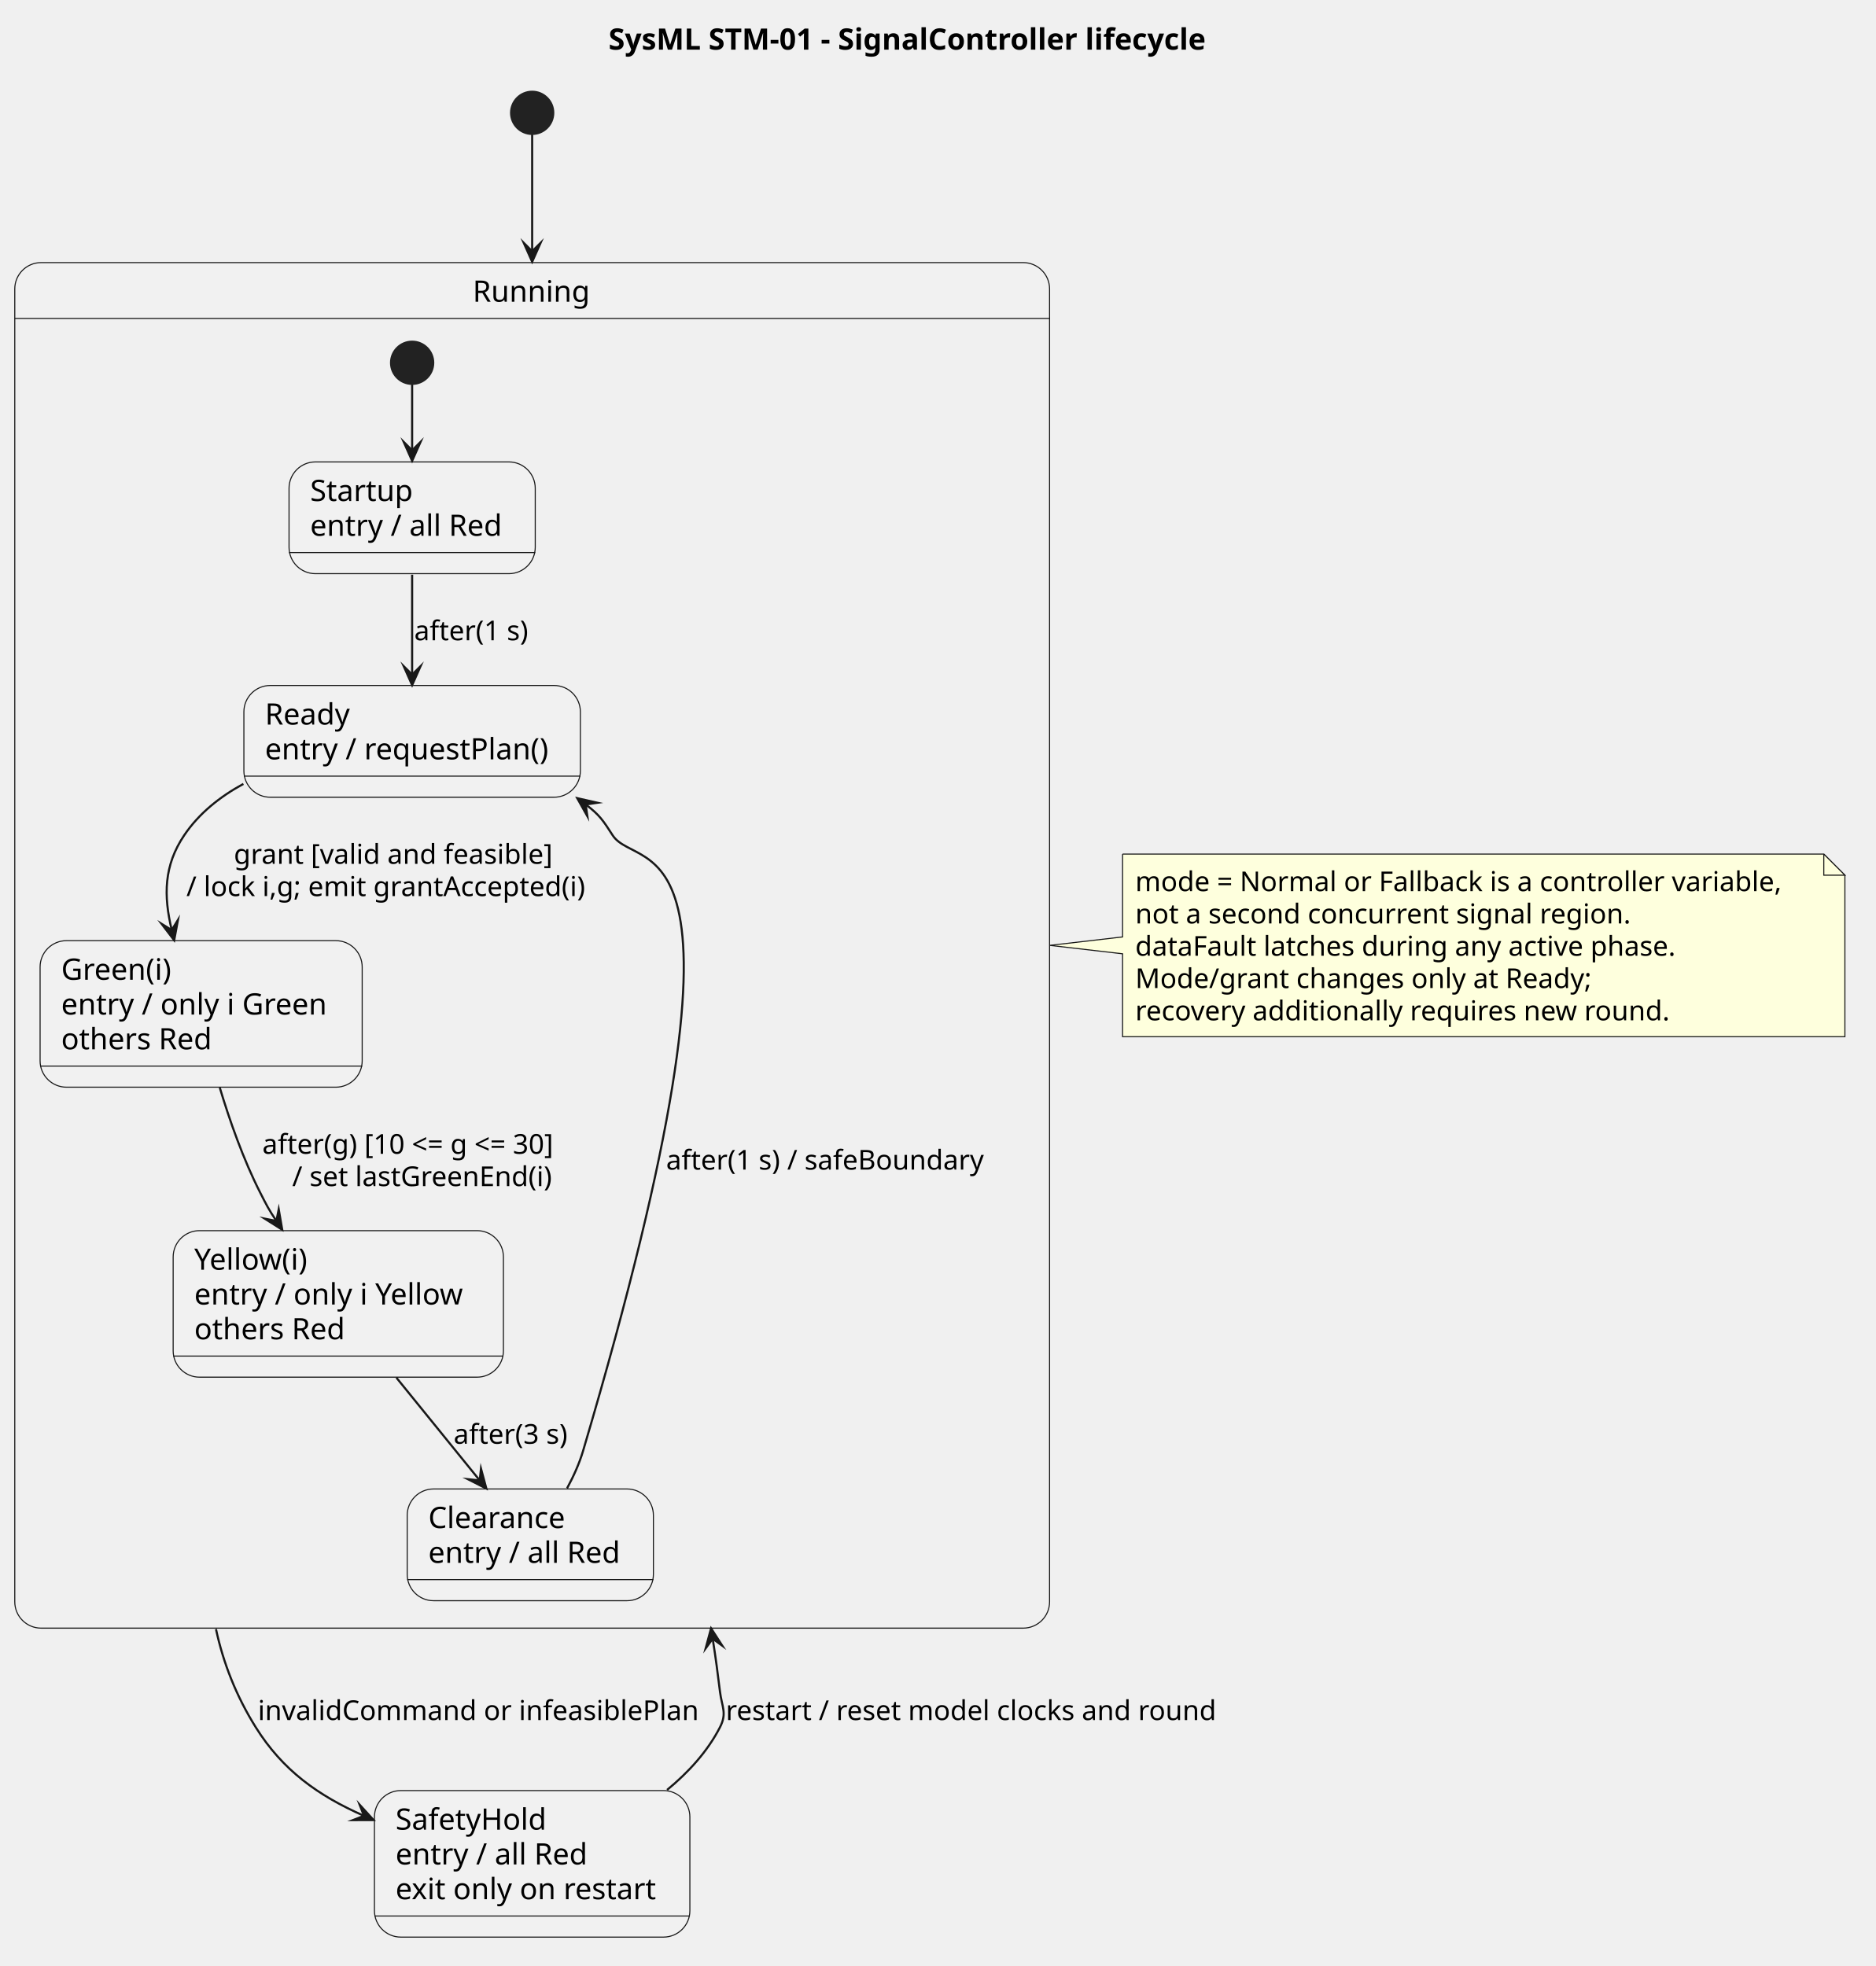
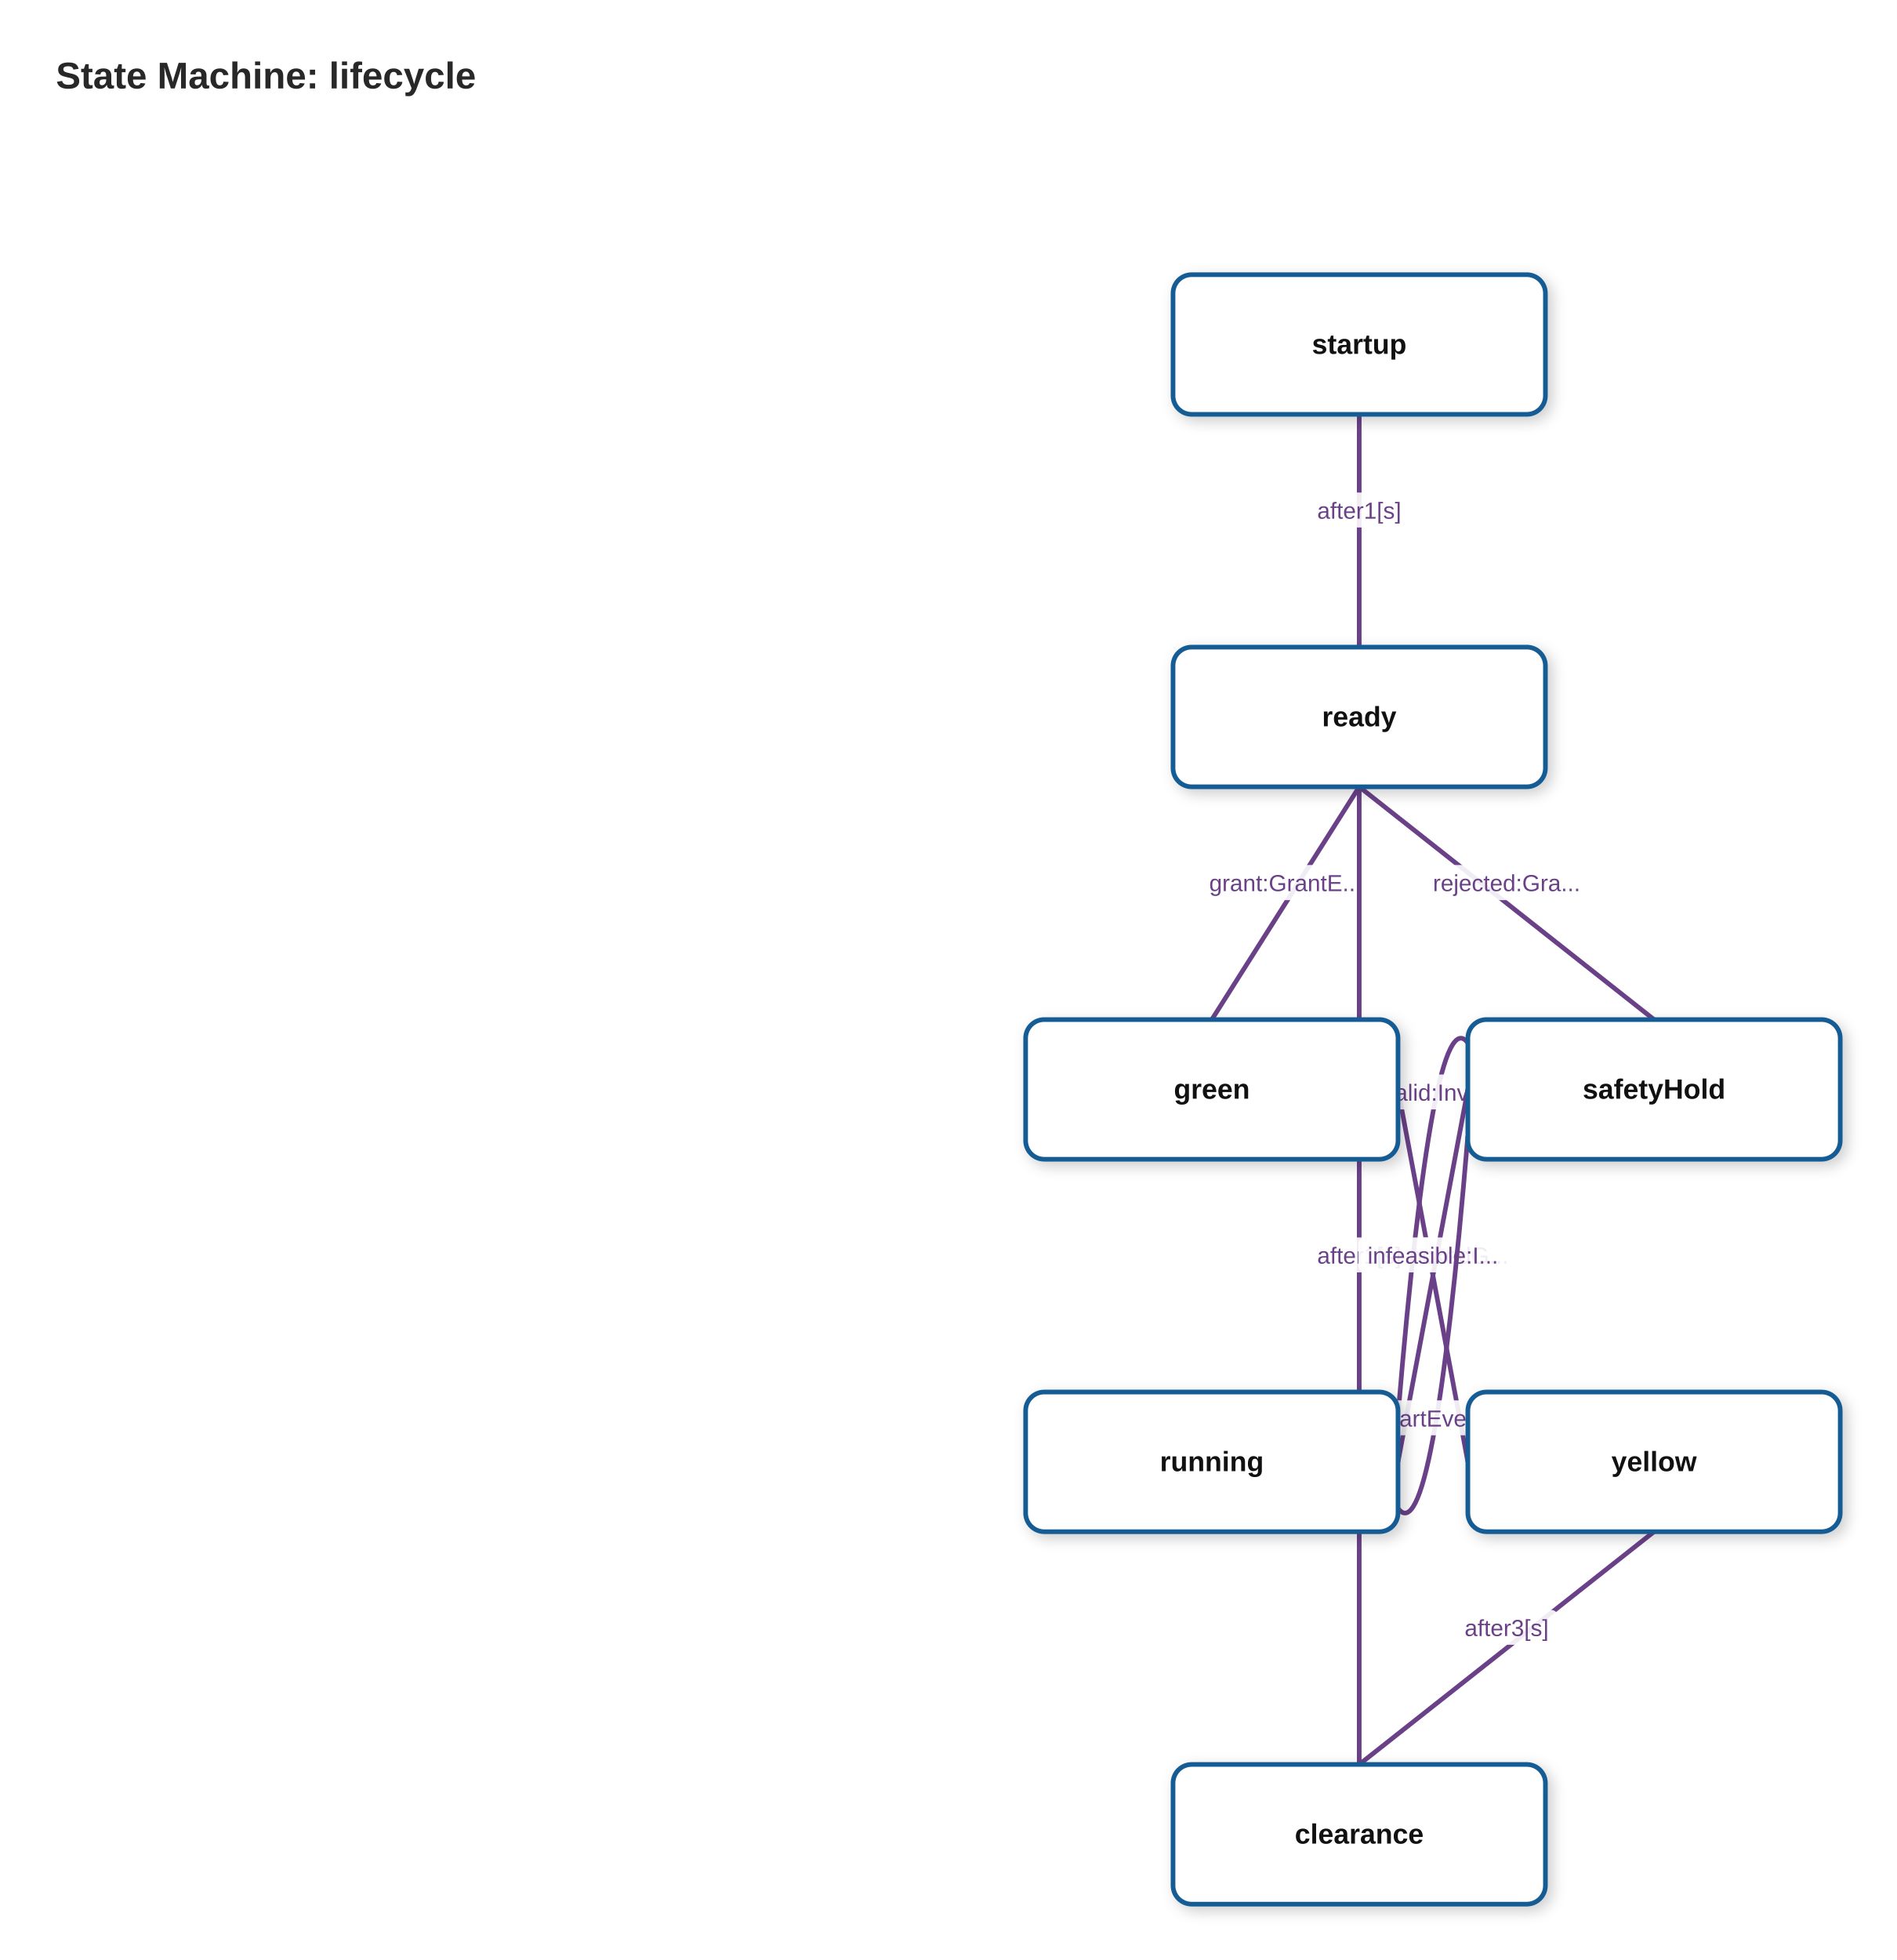
- <svg xmlns="http://www.w3.org/2000/svg" version="1.1" data-diagram-type="STATE" style="width:889px;height:932px;background:#FFFFFF;" width="889px" height="932px" viewBox="0 0 889 932" zoomAndPan="magnify" preserveAspectRatio="none" contentStyleType="text/css">
-   <defs />
-   <g font-family="sans-serif" lengthAdjust="spacing">
-     <g class="title" data-source-line="2">
-       <text x="288.414" y="23.535" fill="#000" font-size="14" textLength="305.56" font-weight="700">SysML STM-01 - SignalController lifecycle</text>
+ <svg xmlns="http://www.w3.org/2000/svg" width="815" height="842" viewBox="56 -8 815 842">
+   <rect x="56" y="-8" width="815" height="842" fill="#fff" />
+   <rect x="0" y="0" width="1760" height="1100" fill="rgb(255, 255, 255)" />
+   <g>
+     <g class="state-transitions">
+       <path d="M 640 170 Q 640 220 640 270" class="transition-path" style="stroke: rgb(106, 65, 136); stroke-width: 2px; fill: none; " />
+       <rect x="617.93" y="203.594" width="44.141" height="15" rx="3" style="fill: rgb(255, 255, 255); opacity: 0.9;stroke-width: 1px; " />
+       <text x="640" y="212" text-anchor="middle" dominant-baseline="middle" style="font-size: 10px; fill: rgb(106, 65, 136); font-weight: 500; font-family: Arial, -apple-system, &quot;system-ui&quot;, &quot;Segoe UI&quot;, Roboto, Oxygen, Ubuntu, Cantarell, sans-serif;">after1[s]</text>
+       <path d="M 640 330 Q 608.333 380 576.667 430" class="transition-path" style="stroke: rgb(106, 65, 136); stroke-width: 2px; fill: none; " />
+       <rect x="571.536" y="363.594" width="73.594" height="15.104" rx="3" style="fill: rgb(255, 255, 255); opacity: 0.9;stroke-width: 1px; " />
+       <text x="608.333" y="372" text-anchor="middle" dominant-baseline="middle" style="font-size: 10px; fill: rgb(106, 65, 136); font-weight: 500; font-family: Arial, -apple-system, &quot;system-ui&quot;, &quot;Segoe UI&quot;, Roboto, Oxygen, Ubuntu, Cantarell, sans-serif;">grant:GrantE...</text>
+       <path d="M 640 330 Q 703.333 380 766.667 430" class="transition-path" style="stroke: rgb(106, 65, 136); stroke-width: 2px; fill: none; " />
+       <rect x="667.654" y="363.594" width="71.359" height="15.104" rx="3" style="fill: rgb(255, 255, 255); opacity: 0.9;stroke-width: 1px; " />
+       <text x="703.333" y="372" text-anchor="middle" dominant-baseline="middle" style="font-size: 10px; fill: rgb(106, 65, 136); font-weight: 500; font-family: Arial, -apple-system, &quot;system-ui&quot;, &quot;Segoe UI&quot;, Roboto, Oxygen, Ubuntu, Cantarell, sans-serif;">rejected:Gra...</text>
+       <path d="M 656.667 460 Q 671.667 540 686.667 620" class="transition-path" style="stroke: rgb(106, 65, 136); stroke-width: 2px; fill: none; " />
+       <rect x="635.151" y="523.594" width="73.031" height="15" rx="3" style="fill: rgb(255, 255, 255); opacity: 0.9;stroke-width: 1px; " />
+       <text x="671.667" y="532" text-anchor="middle" dominant-baseline="middle" style="font-size: 10px; fill: rgb(106, 65, 136); font-weight: 500; font-family: Arial, -apple-system, &quot;system-ui&quot;, &quot;Segoe UI&quot;, Roboto, Oxygen, Ubuntu, Cantarell, sans-serif;">afterlockedG...</text>
+       <path d="M 766.667 650 Q 703.333 700 640 750" class="transition-path" style="stroke: rgb(106, 65, 136); stroke-width: 2px; fill: none; " />
+       <rect x="681.263" y="683.594" width="44.141" height="15" rx="3" style="fill: rgb(255, 255, 255); opacity: 0.9;stroke-width: 1px; " />
+       <text x="703.333" y="692" text-anchor="middle" dominant-baseline="middle" style="font-size: 10px; fill: rgb(106, 65, 136); font-weight: 500; font-family: Arial, -apple-system, &quot;system-ui&quot;, &quot;Segoe UI&quot;, Roboto, Oxygen, Ubuntu, Cantarell, sans-serif;">after3[s]</text>
+       <path d="M 640 750 Q 640 540 640 330" class="transition-path" style="stroke: rgb(106, 65, 136); stroke-width: 2px; fill: none; " />
+       <rect x="617.93" y="523.594" width="44.141" height="15" rx="3" style="fill: rgb(255, 255, 255); opacity: 0.9;stroke-width: 1px; " />
+       <text x="640" y="532" text-anchor="middle" dominant-baseline="middle" style="font-size: 10px; fill: rgb(106, 65, 136); font-weight: 500; font-family: Arial, -apple-system, &quot;system-ui&quot;, &quot;Segoe UI&quot;, Roboto, Oxygen, Ubuntu, Cantarell, sans-serif;">after1[s]</text>
+       <path d="M 656.667 600 Q 671.667 420 686.667 440" class="transition-path" style="stroke: rgb(106, 65, 136); stroke-width: 2px; fill: none; " />
+       <rect x="638.479" y="453.594" width="66.375" height="15" rx="3" style="fill: rgb(255, 255, 255); opacity: 0.9;stroke-width: 1px; " />
+       <text x="671.667" y="462" text-anchor="middle" dominant-baseline="middle" style="font-size: 10px; fill: rgb(106, 65, 136); font-weight: 500; font-family: Arial, -apple-system, &quot;system-ui&quot;, &quot;Segoe UI&quot;, Roboto, Oxygen, Ubuntu, Cantarell, sans-serif;">invalid:Inva...</text>
+       <path d="M 656.667 620 Q 671.667 540 686.667 460" class="transition-path" style="stroke: rgb(106, 65, 136); stroke-width: 2px; fill: none; " />
+       <rect x="639.589" y="523.594" width="64.156" height="15" rx="3" style="fill: rgb(255, 255, 255); opacity: 0.9;stroke-width: 1px; " />
+       <text x="671.667" y="532" text-anchor="middle" dominant-baseline="middle" style="font-size: 10px; fill: rgb(106, 65, 136); font-weight: 500; font-family: Arial, -apple-system, &quot;system-ui&quot;, &quot;Segoe UI&quot;, Roboto, Oxygen, Ubuntu, Cantarell, sans-serif;">infeasible:I...</text>
+       <path d="M 686.667 480 Q 671.667 660 656.667 640" class="transition-path" style="stroke: rgb(106, 65, 136); stroke-width: 2px; fill: none; " />
+       <rect x="636.542" y="593.594" width="70.25" height="15" rx="3" style="fill: rgb(255, 255, 255); opacity: 0.9;stroke-width: 1px; " />
+       <text x="671.667" y="602" text-anchor="middle" dominant-baseline="middle" style="font-size: 10px; fill: rgb(106, 65, 136); font-weight: 500; font-family: Arial, -apple-system, &quot;system-ui&quot;, &quot;Segoe UI&quot;, Roboto, Oxygen, Ubuntu, Cantarell, sans-serif;">restartEvent...</text>
    </g>
-     <g class="entity" data-qualified-name="Running" id="ent0001" data-source-line="4">
-       <path d="M19.5,124.488 L484.943,124.488 A12.5,12.5 0 0 1 497.443,136.988 L497.443,150.977 L7,150.977 L7,136.988 A12.5,12.5 0 0 1 19.5,124.488" fill="#F1F1F1" />
-       <rect x="7" y="124.488" width="490.443" height="647.345" fill="none" style="stroke:#181818;stroke-width:0.5;" rx="12.5" ry="12.5" />
-       <line x1="7" y1="150.977" x2="497.443" y2="150.977" style="stroke:#181818;stroke-width:0.5;" />
-       <text x="224.03" y="143.023" fill="#000" font-size="14" textLength="56.383">Running</text>
-       <g class="entity" data-qualified-name="Running.Startup" id="ent0002" data-source-line="6">
-         <rect x="136.99" y="218.977" width="116.688" height="52.977" fill="#F1F1F1" style="stroke:#181818;stroke-width:0.5;" rx="12.5" ry="12.5" />
-         <line x1="136.99" y1="261.953" x2="253.678" y2="261.953" style="stroke:#181818;stroke-width:0.5;" />
-         <text x="146.99" y="237.512" fill="#000" font-size="14" textLength="48.973">Startup</text>
-         <text x="146.99" y="254" fill="#000" font-size="14" textLength="96.688">entry / all Red</text>
+     <g class="state-nodes">
+       <g class="state-node" data-state-key="running" transform="translate(496.6667, 590)" style="cursor: pointer;">
+         <rect width="160" height="60" rx="8" ry="8" style="fill: url(&quot;#state-gradient-running&quot;); stroke: rgb(24, 92, 148); stroke-width: 2px; filter: drop-shadow(rgba(0, 0, 0, 0.2) 2px 2px 3px);" />
+         <text class="node-name-text" data-element-name="running" x="80" y="34" text-anchor="middle" style="font-size: 12px; font-weight: 600; fill: rgb(17, 17, 17); pointer-events: none; font-family: Arial, -apple-system, &quot;system-ui&quot;, &quot;Segoe UI&quot;, Roboto, Oxygen, Ubuntu, Cantarell, sans-serif;">running</text>
      </g>
-       <g class="entity" data-qualified-name="Running.Ready" id="ent0003" data-source-line="7">
-         <rect x="115.59" y="324.957" width="159.48" height="52.977" fill="#F1F1F1" style="stroke:#181818;stroke-width:0.5;" rx="12.5" ry="12.5" />
-         <line x1="115.59" y1="367.933" x2="275.07" y2="367.933" style="stroke:#181818;stroke-width:0.5;" />
-         <text x="125.59" y="343.492" fill="#000" font-size="14" textLength="40.51">Ready</text>
-         <text x="125.59" y="359.98" fill="#000" font-size="14" textLength="139.48">entry / requestPlan()</text>
+       <g class="state-node" data-state-key="yellow" transform="translate(686.6667, 590)" style="cursor: pointer;">
+         <rect width="160" height="60" rx="8" ry="8" style="fill: url(&quot;#state-gradient-yellow&quot;); stroke: rgb(24, 92, 148); stroke-width: 2px; filter: drop-shadow(rgba(0, 0, 0, 0.2) 2px 2px 3px);" />
+         <text class="node-name-text" data-element-name="yellow" x="80" y="34" text-anchor="middle" style="font-size: 12px; font-weight: 600; fill: rgb(17, 17, 17); pointer-events: none; font-family: Arial, -apple-system, &quot;system-ui&quot;, &quot;Segoe UI&quot;, Roboto, Oxygen, Ubuntu, Cantarell, sans-serif;">yellow</text>
      </g>
-       <g class="entity" data-qualified-name="Running.Green" id="ent0004" data-source-line="8">
-         <rect x="19" y="445.927" width="152.658" height="69.465" fill="#F1F1F1" style="stroke:#181818;stroke-width:0.5;" rx="12.5" ry="12.5" />
-         <line x1="19" y1="505.391" x2="171.658" y2="505.391" style="stroke:#181818;stroke-width:0.5;" />
-         <text x="29" y="464.462" fill="#000" font-size="14" textLength="53.286">Green(i)</text>
-         <text x="29" y="480.95" fill="#000" font-size="14" textLength="132.658">entry / only i Green</text>
-         <text x="29" y="497.438" fill="#000" font-size="14" textLength="73.083">others Red</text>
+       <g class="state-node" data-state-key="startup" transform="translate(560, 110)" style="cursor: pointer;">
+         <rect width="160" height="60" rx="8" ry="8" style="fill: url(&quot;#state-gradient-startup&quot;); stroke: rgb(24, 92, 148); stroke-width: 2px; filter: drop-shadow(rgba(0, 0, 0, 0.2) 2px 2px 3px);" />
+         <text class="node-name-text" data-element-name="startup" x="80" y="34" text-anchor="middle" style="font-size: 12px; font-weight: 600; fill: rgb(17, 17, 17); pointer-events: none; font-family: Arial, -apple-system, &quot;system-ui&quot;, &quot;Segoe UI&quot;, Roboto, Oxygen, Ubuntu, Cantarell, sans-serif;">startup</text>
      </g>
-       <g class="entity" data-qualified-name="Running.Yellow" id="ent0005" data-source-line="9">
-         <rect x="82.07" y="583.397" width="156.527" height="69.465" fill="#F1F1F1" style="stroke:#181818;stroke-width:0.5;" rx="12.5" ry="12.5" />
-         <line x1="82.07" y1="642.861" x2="238.597" y2="642.861" style="stroke:#181818;stroke-width:0.5;" />
-         <text x="92.07" y="601.932" fill="#000" font-size="14" textLength="57.155">Yellow(i)</text>
-         <text x="92.07" y="618.42" fill="#000" font-size="14" textLength="136.527">entry / only i Yellow</text>
-         <text x="92.07" y="634.908" fill="#000" font-size="14" textLength="73.083">others Red</text>
+       <g class="state-node" data-state-key="ready" transform="translate(560, 270)" style="cursor: pointer;">
+         <rect width="160" height="60" rx="8" ry="8" style="fill: url(&quot;#state-gradient-ready&quot;); stroke: rgb(24, 92, 148); stroke-width: 2px; filter: drop-shadow(rgba(0, 0, 0, 0.2) 2px 2px 3px);" />
+         <text class="node-name-text" data-element-name="ready" x="80" y="34" text-anchor="middle" style="font-size: 12px; font-weight: 600; fill: rgb(17, 17, 17); pointer-events: none; font-family: Arial, -apple-system, &quot;system-ui&quot;, &quot;Segoe UI&quot;, Roboto, Oxygen, Ubuntu, Cantarell, sans-serif;">ready</text>
      </g>
-       <g class="entity" data-qualified-name="Running.Clearance" id="ent0006" data-source-line="10">
-         <rect x="192.99" y="705.857" width="116.688" height="52.977" fill="#F1F1F1" style="stroke:#181818;stroke-width:0.5;" rx="12.5" ry="12.5" />
-         <line x1="192.99" y1="748.833" x2="309.678" y2="748.833" style="stroke:#181818;stroke-width:0.5;" />
-         <text x="202.99" y="724.392" fill="#000" font-size="14" textLength="66.384">Clearance</text>
-         <text x="202.99" y="740.88" fill="#000" font-size="14" textLength="96.688">entry / all Red</text>
+       <g class="state-node" data-state-key="green" transform="translate(496.6667, 430)" style="cursor: pointer;">
+         <rect width="160" height="60" rx="8" ry="8" style="fill: url(&quot;#state-gradient-green&quot;); stroke: rgb(24, 92, 148); stroke-width: 2px; filter: drop-shadow(rgba(0, 0, 0, 0.2) 2px 2px 3px);" />
+         <text class="node-name-text" data-element-name="green" x="80" y="34" text-anchor="middle" style="font-size: 12px; font-weight: 600; fill: rgb(17, 17, 17); pointer-events: none; font-family: Arial, -apple-system, &quot;system-ui&quot;, &quot;Segoe UI&quot;, Roboto, Oxygen, Ubuntu, Cantarell, sans-serif;">green</text>
      </g>
-       <g class="start_entity" data-qualified-name="Running..start.Running" id="ent0010" data-source-line="5">
-         <ellipse cx="195.33" cy="171.977" rx="10" ry="10" fill="#222" style="stroke:#222;stroke-width:1;" />
+       <g class="state-node" data-state-key="safetyHold" transform="translate(686.6667, 430)" style="cursor: pointer;">
+         <rect width="160" height="60" rx="8" ry="8" style="fill: url(&quot;#state-gradient-safetyHold&quot;); stroke: rgb(24, 92, 148); stroke-width: 2px; filter: drop-shadow(rgba(0, 0, 0, 0.2) 2px 2px 3px);" />
+         <text class="node-name-text" data-element-name="safetyHold" x="80" y="34" text-anchor="middle" style="font-size: 12px; font-weight: 600; fill: rgb(17, 17, 17); pointer-events: none; font-family: Arial, -apple-system, &quot;system-ui&quot;, &quot;Segoe UI&quot;, Roboto, Oxygen, Ubuntu, Cantarell, sans-serif;">safetyHold</text>
      </g>
-       <g class="link" data-entity-1="ent0010" data-entity-2="ent0002" id="lnk11" data-source-line="5" data-link-type="dependency">
-         <path d="M195.33,182.327 C195.33,191.487 195.33,200.867 195.33,213.487" style="stroke:#181818;stroke-width:1;" fill="none" id="*start*Running-to-Startup" />
-         <polygon points="195.33,218.487,199.33,209.487,195.33,213.487,191.33,209.487,195.33,218.487" fill="#181818" style="stroke:#181818;stroke-width:1;stroke-linejoin:miter;stroke-miterlimit:10;" />
-       </g>
-       <g class="link" data-entity-1="ent0002" data-entity-2="ent0003" id="lnk12" data-source-line="11" data-link-type="dependency">
-         <path d="M195.33,272.437 C195.33,288.437 195.33,303.867 195.33,319.807" style="stroke:#181818;stroke-width:1;" fill="none" id="Startup-to-Ready" />
-         <polygon points="195.33,324.807,199.33,315.807,195.33,319.807,191.33,315.807,195.33,324.807" fill="#181818" style="stroke:#181818;stroke-width:1;stroke-linejoin:miter;stroke-miterlimit:10;" />
-         <text x="196.33" y="303.525" fill="#000" font-size="13" textLength="56.799">after(1 s)</text>
-       </g>
-       <g class="link" data-entity-1="ent0003" data-entity-2="ent0004" id="lnk13" data-source-line="12" data-link-type="dependency">
-         <path d="M115.35,371.617 C104.29,377.637 94.34,385.547 87.33,395.927 C77.6,410.327 77.488,424.573 81.388,440.893" style="stroke:#181818;stroke-width:1;" fill="none" id="Ready-to-Green" />
-         <polygon points="82.55,445.757,84.349,436.073,81.388,440.893,76.568,437.933,82.55,445.757" fill="#181818" style="stroke:#181818;stroke-width:1;stroke-linejoin:miter;stroke-miterlimit:10;" />
-         <text x="110.817" y="409.495" fill="#000" font-size="13" textLength="156.133">grant [valid and feasible]</text>
-         <text x="88.33" y="424.805" fill="#000" font-size="13" textLength="201.106">/ lock i,g; emit grantAccepted(i)</text>
-       </g>
-       <g class="link" data-entity-1="ent0004" data-entity-2="ent0005" id="lnk14" data-source-line="13" data-link-type="dependency">
-         <path d="M104.16,515.597 C108.85,531.207 115.32,549.697 123.33,565.397 C126.34,571.297 127.193,573.119 130.993,578.809" style="stroke:#181818;stroke-width:1;" fill="none" id="Green-to-Yellow" />
-         <polygon points="133.77,582.967,132.098,573.261,130.993,578.809,125.445,577.704,133.77,582.967" fill="#181818" style="stroke:#181818;stroke-width:1;stroke-linejoin:miter;stroke-miterlimit:10;" />
-         <text x="124.33" y="546.965" fill="#000" font-size="13" textLength="157.289">after(g) [10 &lt;= g &lt;= 30]</text>
-         <text x="138.485" y="562.275" fill="#000" font-size="13" textLength="128.978">/ set lastGreenEnd(i)</text>
-       </g>
-       <g class="link" data-entity-1="ent0005" data-entity-2="ent0006" id="lnk15" data-source-line="14" data-link-type="dependency">
-         <path d="M187.88,653.107 C201.58,670.007 214.731,686.213 227.371,701.803" style="stroke:#181818;stroke-width:1;" fill="none" id="Yellow-to-Clearance" />
-         <polygon points="230.52,705.687,227.959,696.176,227.371,701.803,221.745,701.215,230.52,705.687" fill="#181818" style="stroke:#181818;stroke-width:1;stroke-linejoin:miter;stroke-miterlimit:10;" />
-         <text x="214.98" y="684.425" fill="#000" font-size="13" textLength="56.799">after(3 s)</text>
-       </g>
-       <g class="link" data-entity-1="ent0006" data-entity-2="ent0003" id="lnk16" data-source-line="15" data-link-type="dependency">
-         <path d="M268.75,705.567 C271.79,699.947 274.55,693.877 276.33,687.857 C367.2,380.837 302.69,415.187 290.33,395.927 C285.92,389.067 284.127,386.258 277.577,381.368" style="stroke:#181818;stroke-width:1;" fill="none" id="Clearance-to-Ready" />
-         <polygon points="273.57,378.377,278.389,386.966,277.577,381.368,283.175,380.555,273.57,378.377" fill="#181818" style="stroke:#181818;stroke-width:1;stroke-linejoin:miter;stroke-miterlimit:10;" />
-         <text x="315.7" y="554.465" fill="#000" font-size="13" textLength="156.743">after(1 s) / safeBoundary</text>
+       <g class="state-node" data-state-key="clearance" transform="translate(560, 750)" style="cursor: pointer;">
+         <rect width="160" height="60" rx="8" ry="8" style="fill: url(&quot;#state-gradient-clearance&quot;); stroke: rgb(24, 92, 148); stroke-width: 2px; filter: drop-shadow(rgba(0, 0, 0, 0.2) 2px 2px 3px);" />
+         <text class="node-name-text" data-element-name="clearance" x="80" y="34" text-anchor="middle" style="font-size: 12px; font-weight: 600; fill: rgb(17, 17, 17); pointer-events: none; font-family: Arial, -apple-system, &quot;system-ui&quot;, &quot;Segoe UI&quot;, Roboto, Oxygen, Ubuntu, Cantarell, sans-serif;">clearance</text>
      </g>
    </g>
-     <g class="entity" data-qualified-name="Hold" id="ent0007" data-source-line="17">
-       <rect x="177.47" y="848.838" width="149.493" height="69.465" fill="#F1F1F1" style="stroke:#181818;stroke-width:0.5;" rx="12.5" ry="12.5" />
-       <line x1="177.47" y1="908.303" x2="326.963" y2="908.303" style="stroke:#181818;stroke-width:0.5;" />
-       <text x="187.47" y="867.373" fill="#000" font-size="14" textLength="72.516">SafetyHold</text>
-       <text x="187.47" y="883.862" fill="#000" font-size="14" textLength="96.688">entry / all Red</text>
-       <text x="187.47" y="900.35" fill="#000" font-size="14" textLength="129.493">exit only on restart</text>
-     </g>
-     <g class="start_entity" data-qualified-name=".start." id="ent0008" data-source-line="3">
-       <ellipse cx="252.22" cy="53.488" rx="10" ry="10" fill="#222" style="stroke:#222;stroke-width:1;" />
-     </g>
-     <g class="entity" data-qualified-name="GMN19" id="ent0020" data-source-line="21">
-       <path d="M532.05,404.888 L532.05,444.158 L497.54,448.158 L532.05,452.158 L532.05,491.441 A0,0 0 0 0 532.05,491.441 L874.387,491.441 A0,0 0 0 0 874.387,491.441 L874.387,414.888 L864.387,404.888 L532.05,404.888 A0,0 0 0 0 532.05,404.888" style="stroke:#181818;stroke-width:0.5;" fill="#FEFFDD" />
-       <path d="M864.387,404.888 L864.387,414.888 L874.387,414.888 L864.387,404.888" style="stroke:#181818;stroke-width:0.5;" fill="#FEFFDD" />
-       <text x="538.05" y="422.457" fill="#000" font-size="13" textLength="321.337">mode = Normal or Fallback is a controller variable,</text>
-       <text x="538.05" y="437.767" fill="#000" font-size="13" textLength="243.763">not a second concurrent signal region.</text>
-       <text x="538.05" y="453.078" fill="#000" font-size="13" textLength="264.583">dataFault latches during any active phase.</text>
-       <text x="538.05" y="468.388" fill="#000" font-size="13" textLength="223.736">Mode/grant changes only at Ready;</text>
-       <text x="538.05" y="483.699" fill="#000" font-size="13" textLength="262.025">recovery additionally requires new round.</text>
-     </g>
-     <g class="link" data-entity-1="ent0008" data-entity-2="ent0001" id="lnk9" data-source-line="3" data-link-type="dependency">
-       <path d="M252.22,63.808 C252.22,75.368 252.22,91.908 252.22,119.118" style="stroke:#181818;stroke-width:1;" fill="none" id="*start*-to-Running" />
-       <polygon points="252.22,124.118,256.22,115.118,252.22,119.118,248.22,115.118,252.22,124.118" fill="#181818" style="stroke:#181818;stroke-width:1;stroke-linejoin:miter;stroke-miterlimit:10;" />
-     </g>
-     <g class="link" data-entity-1="ent0001" data-entity-2="ent0007" id="lnk17" data-source-line="18" data-link-type="dependency">
-       <path d="M102.36,772.288 C105.82,788.358 111.92,803.968 121.22,818.838 C133.96,839.208 150.714,851.213 172.494,860.803" style="stroke:#181818;stroke-width:1;" fill="none" id="Running-to-Hold" />
-       <polygon points="177.07,862.818,170.445,855.531,172.494,860.803,167.221,862.852,177.07,862.818" fill="#181818" style="stroke:#181818;stroke-width:1;stroke-linejoin:miter;stroke-miterlimit:10;" />
-       <text x="122.22" y="815.407" fill="#000" font-size="13" textLength="214.43">invalidCommand or infeasiblePlan</text>
-     </g>
-     <g class="link" data-entity-1="ent0007" data-entity-2="ent0001" id="lnk18" data-source-line="19" data-link-type="dependency">
-       <path d="M316.16,848.528 C326.27,840.208 335.31,830.328 341.22,818.838 C344.67,812.108 342.15,809.328 341.22,801.838 C340,791.968 339.351,786.918 337.781,776.858" style="stroke:#181818;stroke-width:1;" fill="none" id="Hold-to-Running" />
-       <polygon points="337.01,771.918,334.446,781.427,337.781,776.858,342.35,780.194,337.01,771.918" fill="#181818" style="stroke:#181818;stroke-width:1;stroke-linejoin:miter;stroke-miterlimit:10;" />
-       <text x="343.98" y="815.407" fill="#000" font-size="13" textLength="243.845">restart / reset model clocks and round</text>
-     </g>
+     <text x="80" y="30" class="state-machine-title" style="font-size: 16px; font-weight: bold; fill: rgb(17, 17, 17); opacity: 0.9; font-family: Arial, -apple-system, &quot;system-ui&quot;, &quot;Segoe UI&quot;, Roboto, Oxygen, Ubuntu, Cantarell, sans-serif;">State Machine: lifecycle</text>
  </g>
+   <defs>
+     <marker id="state-arrowhead" viewBox="0 -5 10 10" refX="10" refY="0" markerWidth="8" markerHeight="8" orient="auto">
+       <path d="M0,-4L10,0L0,4" style="stroke-width: 1px; fill: rgb(106, 65, 136); " />
+     </marker>
+     <linearGradient id="state-gradient-running" x1="0%" y1="0%" x2="0%" y2="100%">
+       <stop offset="0%" style="stop-color: rgb(255, 255, 255);" />
+       <stop offset="100%" style="stop-color: rgb(255, 255, 255);" />
+     </linearGradient>
+     <linearGradient id="state-gradient-yellow" x1="0%" y1="0%" x2="0%" y2="100%">
+       <stop offset="0%" style="stop-color: rgb(255, 255, 255);" />
+       <stop offset="100%" style="stop-color: rgb(255, 255, 255);" />
+     </linearGradient>
+     <linearGradient id="state-gradient-startup" x1="0%" y1="0%" x2="0%" y2="100%">
+       <stop offset="0%" style="stop-color: rgb(255, 255, 255);" />
+       <stop offset="100%" style="stop-color: rgb(255, 255, 255);" />
+     </linearGradient>
+     <linearGradient id="state-gradient-ready" x1="0%" y1="0%" x2="0%" y2="100%">
+       <stop offset="0%" style="stop-color: rgb(255, 255, 255);" />
+       <stop offset="100%" style="stop-color: rgb(255, 255, 255);" />
+     </linearGradient>
+     <linearGradient id="state-gradient-green" x1="0%" y1="0%" x2="0%" y2="100%">
+       <stop offset="0%" style="stop-color: rgb(255, 255, 255);" />
+       <stop offset="100%" style="stop-color: rgb(255, 255, 255);" />
+     </linearGradient>
+     <linearGradient id="state-gradient-safetyHold" x1="0%" y1="0%" x2="0%" y2="100%">
+       <stop offset="0%" style="stop-color: rgb(255, 255, 255);" />
+       <stop offset="100%" style="stop-color: rgb(255, 255, 255);" />
+     </linearGradient>
+     <linearGradient id="state-gradient-clearance" x1="0%" y1="0%" x2="0%" y2="100%">
+       <stop offset="0%" style="stop-color: rgb(255, 255, 255);" />
+       <stop offset="100%" style="stop-color: rgb(255, 255, 255);" />
+     </linearGradient>
+   </defs>
</svg>
